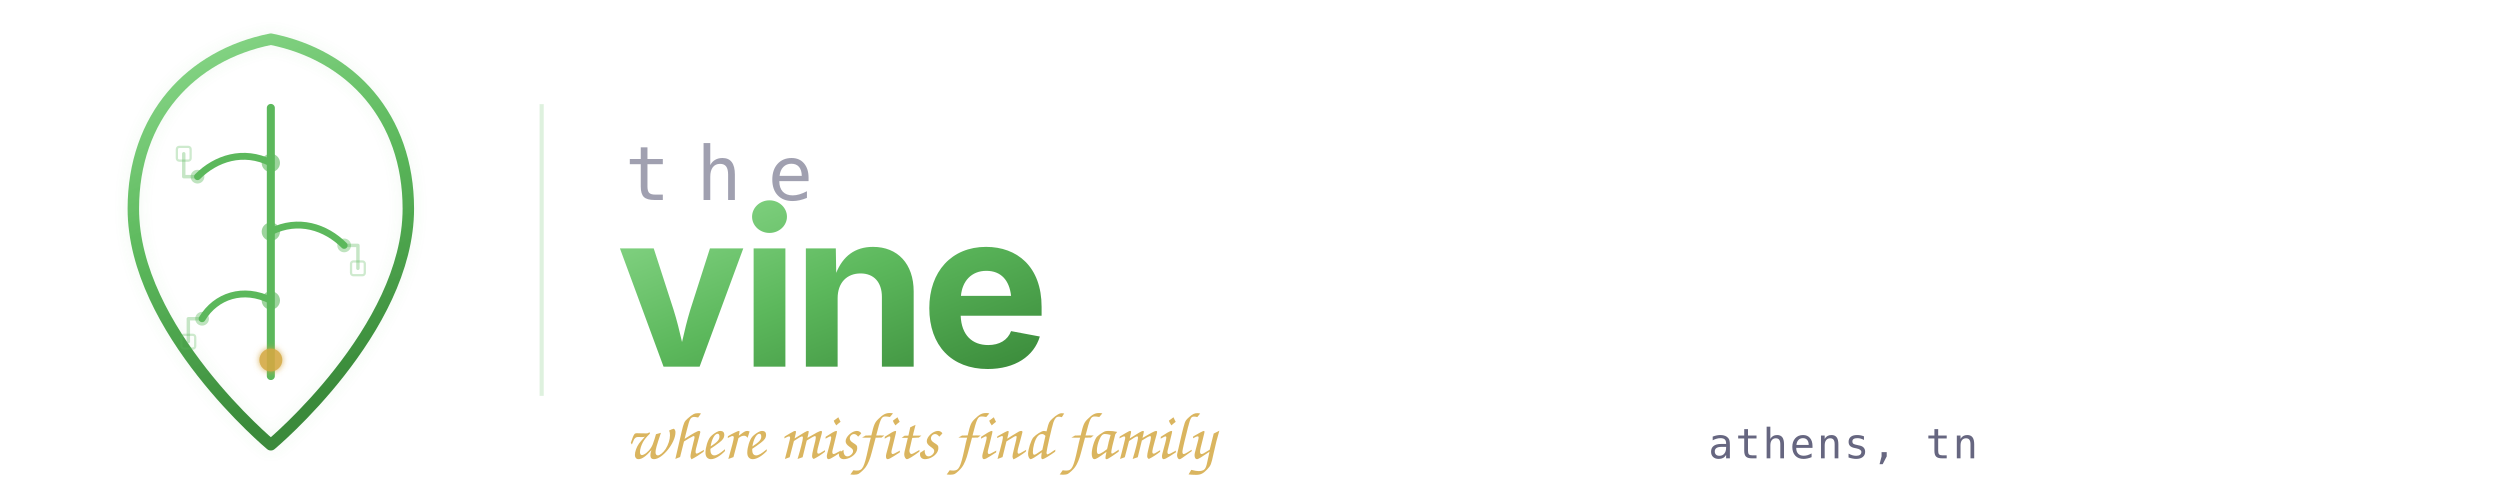
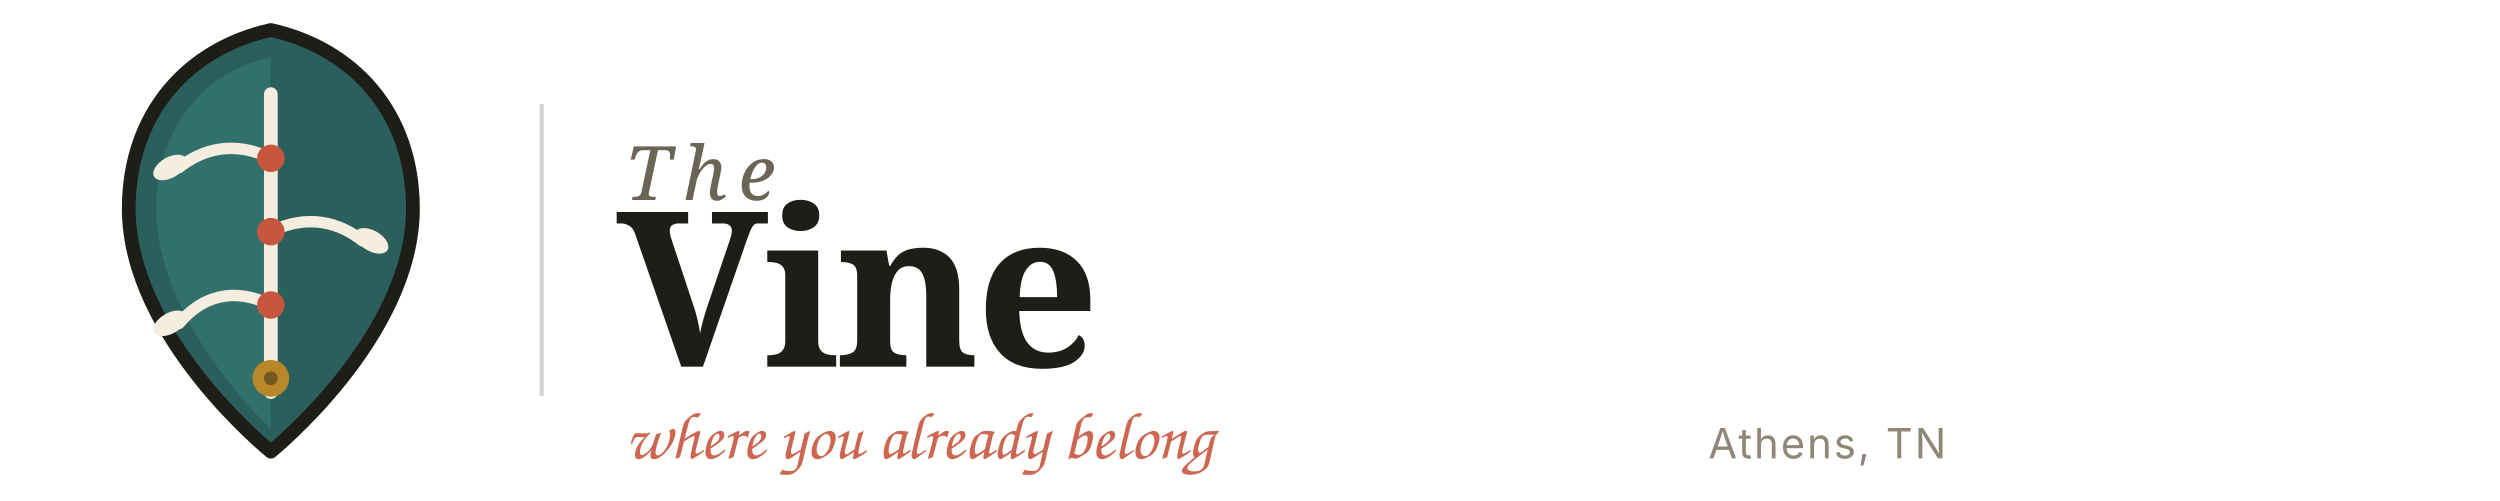
- <svg xmlns="http://www.w3.org/2000/svg" viewBox="0 0 600 120" width="600" height="120">
-   <defs>
-     <linearGradient id="h-leaf-stroke" x1="0" y1="0" x2="0.3" y2="1">
-       <stop offset="0%" stop-color="#8cd98c" />
-       <stop offset="50%" stop-color="#5cb85c" />
-       <stop offset="100%" stop-color="#3a8a3a" />
-     </linearGradient>
-     <linearGradient id="h-title-grad" x1="0" y1="0" x2="1" y2="1">
-       <stop offset="0%" stop-color="#8cd98c" />
-       <stop offset="50%" stop-color="#5cb85c" />
-       <stop offset="100%" stop-color="#3a8a3a" />
-     </linearGradient>
-     <filter id="h-amber-glow" x="-50%" y="-50%" width="200%" height="200%">
-       <feGaussianBlur in="SourceGraphic" stdDeviation="1.5" result="blur" />
-       <feMerge>
-         <feMergeNode in="blur" />
-         <feMergeNode in="SourceGraphic" />
-       </feMerge>
-     </filter>
-     <filter id="h-leaf-glow" x="-20%" y="-20%" width="140%" height="140%">
-       <feGaussianBlur in="SourceAlpha" stdDeviation="3" result="blur" />
-       <feFlood flood-color="#5cb85c" flood-opacity="0.1" />
-       <feComposite in2="blur" operator="in" result="glow" />
-       <feMerge>
-         <feMergeNode in="glow" />
-         <feMergeNode in="SourceGraphic" />
-       </feMerge>
-     </filter>
-   </defs>
+ <svg xmlns="http://www.w3.org/2000/svg" viewBox="0 0 600 120" width="600" height="120" role="img" aria-label="The Vine horizontal logo">
  <g transform="translate(10, 5) scale(0.55)">
-     <path d="M100 185           C100 185  40 135  40 82           C40 42  65 15  100 8           C135 15  160 42  160 82           C160 135  100 185  100 185Z" fill="none" stroke="url(#h-leaf-stroke)" stroke-width="5" stroke-linejoin="round" filter="url(#h-leaf-glow)" />
-     <line x1="100" y1="38" x2="100" y2="155" stroke="#5cb85c" stroke-width="3.5" stroke-linecap="round" />
-     <path d="M100 62  C88 56  76 60  68 68" fill="none" stroke="#5cb85c" stroke-width="3" stroke-linecap="round" />
-     <path d="M100 92  C112 86  124 90  132 98" fill="none" stroke="#5cb85c" stroke-width="3" stroke-linecap="round" />
-     <path d="M100 122  C88 116  76 120  70 130" fill="none" stroke="#5cb85c" stroke-width="3" stroke-linecap="round" />
-     <path d="M68 68  L62 68  L62 58" fill="none" stroke="#5cb85c" stroke-width="1.5" stroke-linecap="round" stroke-linejoin="round" opacity="0.35" />
-     <path d="M132 98  L138 98  L138 108" fill="none" stroke="#5cb85c" stroke-width="1.5" stroke-linecap="round" stroke-linejoin="round" opacity="0.35" />
-     <path d="M70 130  L64 130  L64 140" fill="none" stroke="#5cb85c" stroke-width="1.5" stroke-linecap="round" stroke-linejoin="round" opacity="0.35" />
-     <circle cx="100" cy="62" r="4" fill="#5cb85c" opacity="0.6" />
-     <circle cx="100" cy="92" r="4" fill="#5cb85c" opacity="0.6" />
-     <circle cx="100" cy="122" r="4" fill="#5cb85c" opacity="0.6" />
-     <circle cx="68" cy="68" r="3" fill="#5cb85c" opacity="0.4" />
-     <circle cx="132" cy="98" r="3" fill="#5cb85c" opacity="0.4" />
-     <circle cx="70" cy="130" r="3" fill="#5cb85c" opacity="0.4" />
-     <rect x="59" y="55" width="6" height="6" rx="1" fill="none" stroke="#5cb85c" stroke-width="1" opacity="0.3" />
-     <rect x="135" y="105" width="6" height="6" rx="1" fill="none" stroke="#5cb85c" stroke-width="1" opacity="0.3" />
-     <rect x="61" y="137" width="6" height="6" rx="1" fill="none" stroke="#5cb85c" stroke-width="1" opacity="0.3" />
-     <circle cx="100" cy="148" r="5" fill="#d4a843" filter="url(#h-amber-glow)" opacity="0.9" />
+     <path d="M100 188 C100 188 38 138 38 82 C38 40 64 12 100 4 C136 12 162 40 162 82 C162 138 100 188 100 188Z" fill="#2a5f5b" stroke="#1f1d18" stroke-width="6" stroke-linejoin="round" />
+     <path d="M100 178 C100 178 50 132 50 82 C50 48 70 22 100 16 L100 178Z" fill="#357b76" opacity="0.6" />
+     <path d="M100 32 L100 162" stroke="#f4ede0" stroke-width="6" stroke-linecap="round" />
+     <path d="M100 60 C84 52 70 56 60 64" fill="none" stroke="#f4ede0" stroke-width="5" stroke-linecap="round" />
+     <path d="M100 92 C116 84 130 88 140 96" fill="none" stroke="#f4ede0" stroke-width="5" stroke-linecap="round" />
+     <path d="M100 124 C84 116 70 120 60 132" fill="none" stroke="#f4ede0" stroke-width="5" stroke-linecap="round" />
+     <ellipse cx="56" cy="64" rx="8" ry="4.5" fill="#f4ede0" transform="rotate(-30 56 64)" />
+     <ellipse cx="144" cy="96" rx="8" ry="4.5" fill="#f4ede0" transform="rotate(30 144 96)" />
+     <ellipse cx="56" cy="132" rx="8" ry="4.5" fill="#f4ede0" transform="rotate(-30 56 132)" />
+     <circle cx="100" cy="60" r="6" fill="#c8553d" />
+     <circle cx="100" cy="92" r="6" fill="#c8553d" />
+     <circle cx="100" cy="124" r="6" fill="#c8553d" />
+     <circle cx="100" cy="156" r="8" fill="#b88828" />
+     <circle cx="100" cy="156" r="3" fill="#1f1d18" opacity="0.45" />
  </g>
-   <line x1="130" y1="25" x2="130" y2="95" stroke="#5cb85c" stroke-width="1" opacity="0.2" />
-   <text x="150" y="48" font-family="'JetBrains Mono', 'Fira Code', 'Cascadia Code', monospace" font-size="18" font-weight="300" fill="#a0a0b0" letter-spacing="0.35em">the</text>
-   <text x="148" y="88" font-family="'Space Grotesk', -apple-system, BlinkMacSystemFont, sans-serif" font-size="52" font-weight="700" fill="url(#h-title-grad)" letter-spacing="-0.03em">vine</text>
-   <text x="150" y="110" font-family="'Caveat', cursive" font-size="16" font-weight="400" fill="#d4a843" opacity="0.85">where misfits find family</text>
-   <text x="410" y="110" font-family="'JetBrains Mono', monospace" font-size="10" font-weight="400" fill="#666680" letter-spacing="0.05em">athens, tn</text>
+   <line x1="130" y1="25" x2="130" y2="95" stroke="#1f1d18" stroke-width="1" opacity="0.2" />
+   <text x="150" y="48" font-family="'Playfair Display', Georgia, serif" font-size="18" font-weight="400" font-style="italic" fill="#6b6556" letter-spacing="0.15em">The</text>
+   <text x="148" y="88" font-family="'Playfair Display', Georgia, serif" font-size="52" font-weight="700" fill="#1f1d18" letter-spacing="-0.02em">Vine</text>
+   <text x="150" y="110" font-family="'Caveat', cursive" font-size="16" font-weight="400" fill="#c8553d" opacity="0.9">where you already belong</text>
+   <text x="410" y="110" font-family="'Inter', sans-serif" font-size="10" font-weight="400" fill="#8e8775" letter-spacing="0.05em">Athens, TN</text>
</svg>
